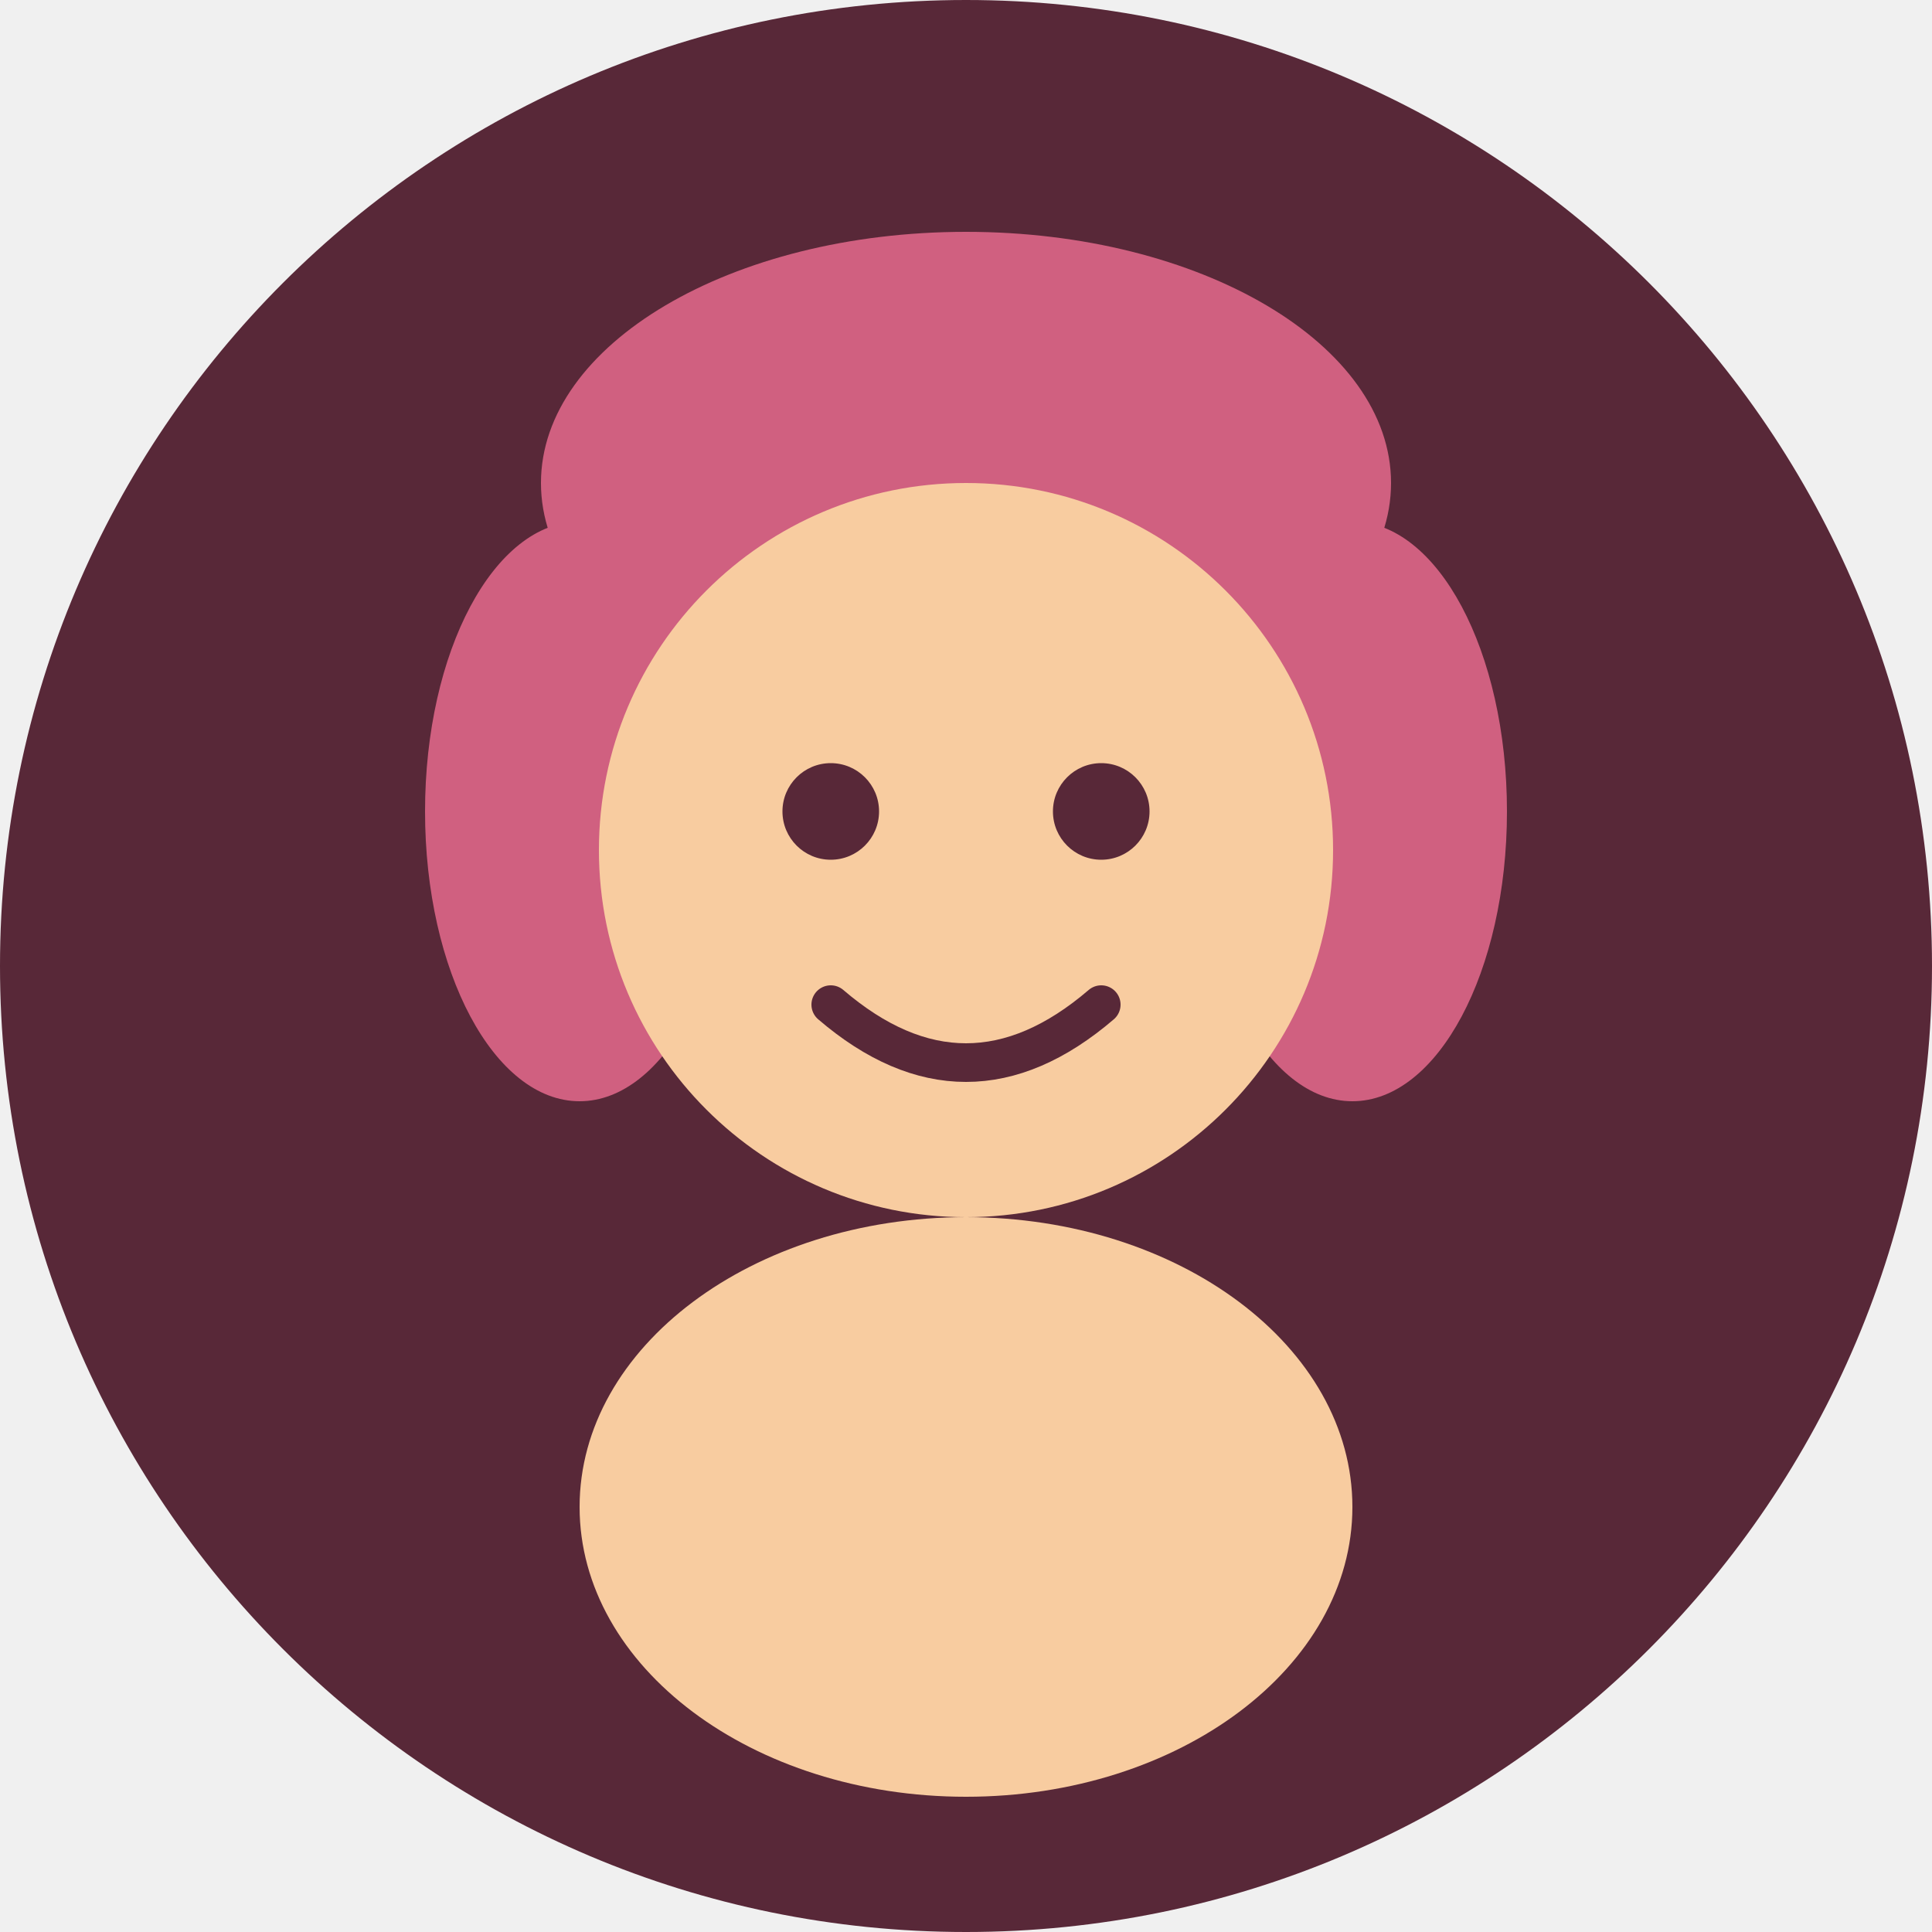
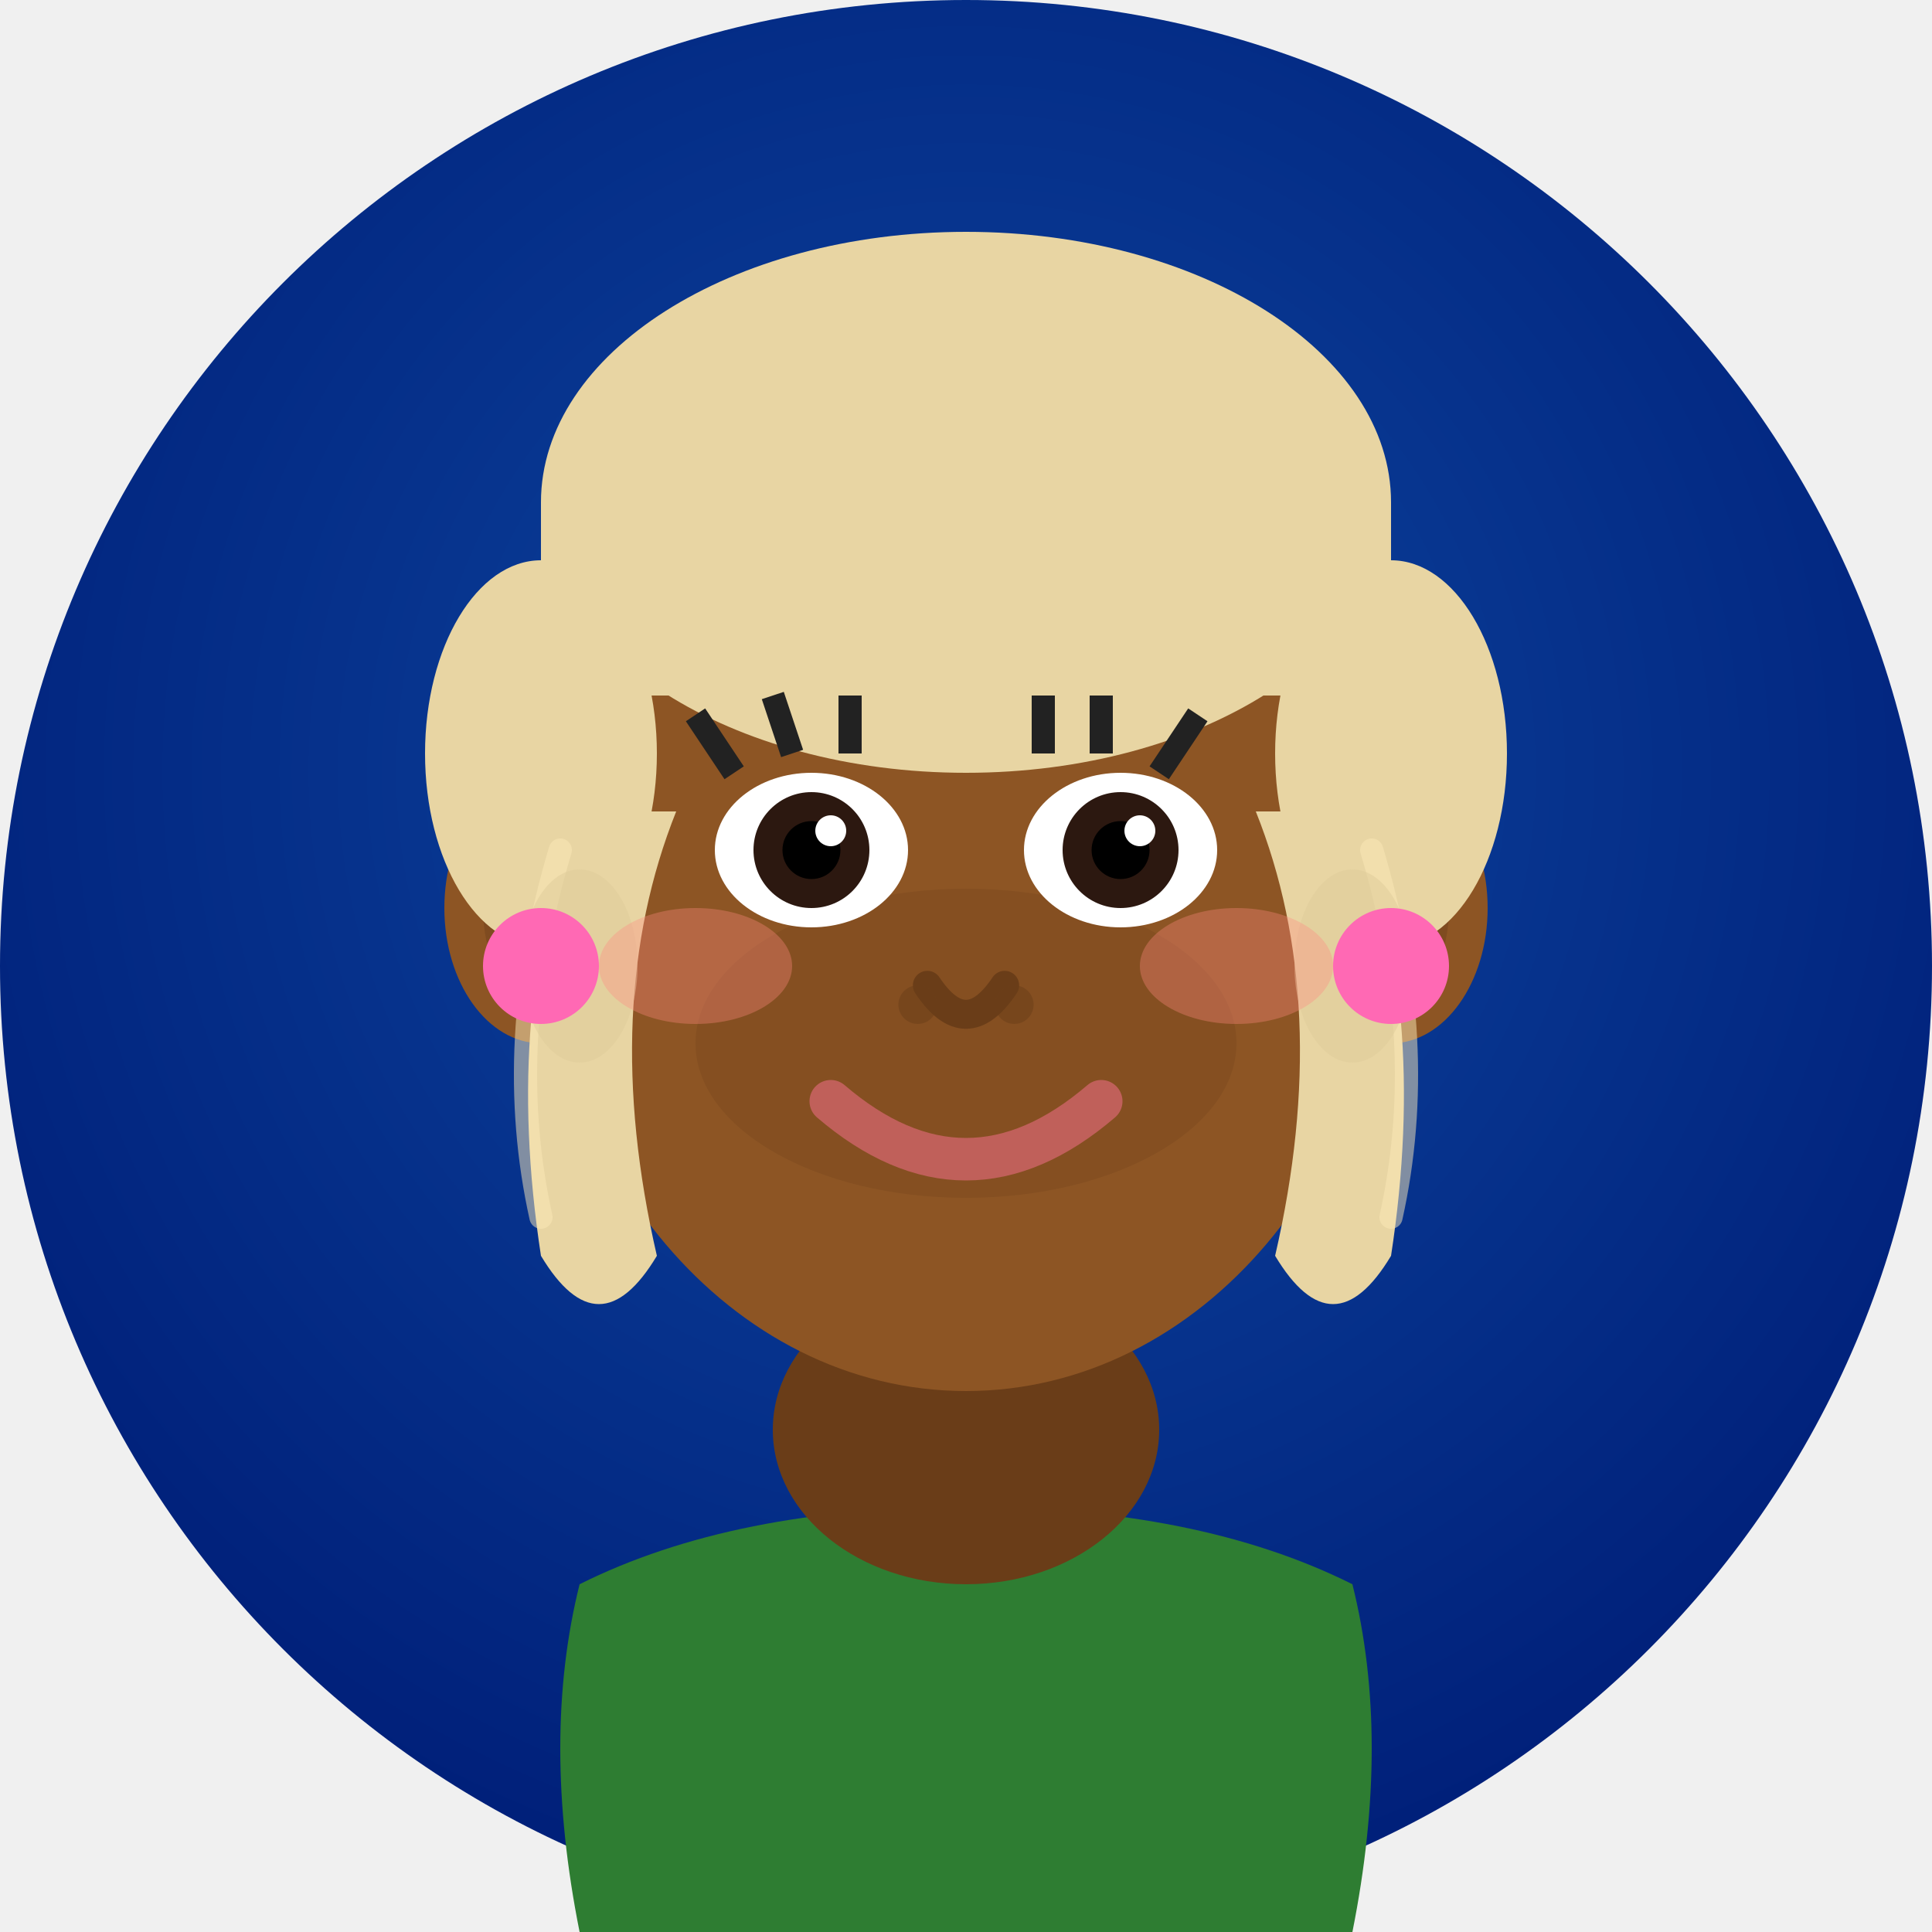
<svg xmlns="http://www.w3.org/2000/svg" viewBox="0 0 100 100">
-   <circle cx="50" cy="50" r="50" fill="#582838" />
-   <ellipse cx="50" cy="25" rx="22" ry="13" fill="#d06080" />
-   <ellipse cx="30" cy="42" rx="8" ry="15" fill="#d06080" />
-   <ellipse cx="70" cy="42" rx="8" ry="15" fill="#d06080" />
-   <circle cx="50" cy="44" r="19" fill="#f8cca0" />
-   <circle cx="43" cy="42" r="2.5" fill="#582838" />
-   <circle cx="57" cy="42" r="2.5" fill="#582838" />
-   <path d="M43 52 Q50 58 57 52" stroke="#582838" stroke-width="2" fill="none" stroke-linecap="round" />
-   <ellipse cx="50" cy="78" rx="20" ry="15" fill="#f8cca0" />
+   <defs>
+     <radialGradient id="bg" cx="50%" cy="40%" r="60%">
+       <stop offset="0%" stop-color="#0d47a1" stop-opacity="1" />
+       <stop offset="100%" stop-color="#001f79" stop-opacity="1" />
+     </radialGradient>
+   </defs>
+   <circle cx="50" cy="50" r="50" fill="url(#bg)" />
+   <path d="M30 82 Q28 90 30 100 L70 100 Q72 90 70 82 Q62 78 50 78 Q38 78 30 82Z" fill="#2e7d32" />
+   <ellipse cx="50" cy="74" rx="10" ry="8" fill="#6A3D18" />
+   <ellipse cx="50" cy="46" rx="22" ry="26" fill="#8D5524" />
+   <ellipse cx="28" cy="47" rx="5" ry="7" fill="#8D5524" />
+   <ellipse cx="28" cy="47" rx="3" ry="5" fill="#6A3D18" opacity="0.4" />
+   <ellipse cx="72" cy="47" rx="5" ry="7" fill="#8D5524" />
+   <ellipse cx="72" cy="47" rx="3" ry="5" fill="#6A3D18" opacity="0.4" />
+   <ellipse cx="50" cy="54" rx="14" ry="8" fill="#6A3D18" opacity="0.25" />
+   <ellipse cx="42" cy="44" rx="5" ry="4" fill="#fff" />
+   <ellipse cx="58" cy="44" rx="5" ry="4" fill="#fff" />
+   <circle cx="42" cy="44" r="3" fill="#2c1810" />
+   <circle cx="58" cy="44" r="3" fill="#2c1810" />
+   <circle cx="42" cy="44" r="1.5" fill="#000" />
+   <circle cx="58" cy="44" r="1.5" fill="#000" />
+   <circle cx="43" cy="43" r="0.8" fill="#fff" />
+   <circle cx="59" cy="43" r="0.8" fill="#fff" />
+   <path d="M48 51 Q50 54 52 51" fill="none" stroke="#6A3D18" stroke-width="1.5" stroke-linecap="round" />
+   <circle cx="47.5" cy="52" r="1" fill="#6A3D18" opacity="0.5" />
+   <circle cx="52.5" cy="52" r="1" fill="#6A3D18" opacity="0.5" />
+   <ellipse cx="50" cy="26" rx="22" ry="14" fill="#e8d5a3" />
+   <rect x="28" y="26" width="44" height="10" fill="#e8d5a3" />
+   <ellipse cx="28" cy="39" rx="6" ry="10" fill="#e8d5a3" />
+   <ellipse cx="72" cy="39" rx="6" ry="10" fill="#e8d5a3" />
+   <path d="M30 42 Q26 52 28 65 Q31 70 34 65 Q31 52 35 42Z" fill="#e8d5a3" />
+   <path d="M70 42 Q74 52 72 65 Q69 70 66 65 Q69 52 65 42Z" fill="#e8d5a3" />
+   <path d="M29 44 Q26 54 28 63" fill="none" stroke="#fce9b7" stroke-width="1.2" stroke-linecap="round" opacity="0.5" />
+   <path d="M71 44 Q74 54 72 63" fill="none" stroke="#fce9b7" stroke-width="1.2" stroke-linecap="round" opacity="0.5" />
+   <ellipse cx="30" cy="50" rx="3" ry="5" fill="#decb99" opacity="0.5" />
+   <ellipse cx="70" cy="50" rx="3" ry="5" fill="#decb99" opacity="0.5" />
+   <path d="M43 57 Q50 63 57 57" fill="none" stroke="#c0605a" stroke-width="2.2" stroke-linecap="round" />
+   <line x1="38" y1="40" x2="36" y2="37" stroke="#222" stroke-width="1.2" />
+   <line x1="41" y1="39" x2="40" y2="36" stroke="#222" stroke-width="1.2" />
+   <line x1="44" y1="39" x2="44" y2="36" stroke="#222" stroke-width="1.2" />
+   <line x1="54" y1="39" x2="54" y2="36" stroke="#222" stroke-width="1.2" />
+   <line x1="57" y1="39" x2="57" y2="36" stroke="#222" stroke-width="1.2" />
+   <line x1="60" y1="40" x2="62" y2="37" stroke="#222" stroke-width="1.2" />
+   <ellipse cx="36" cy="50" rx="5" ry="3" fill="#ff8a80" opacity="0.35" />
+   <ellipse cx="64" cy="50" rx="5" ry="3" fill="#ff8a80" opacity="0.35" />
+   <circle cx="28" cy="50" r="3" fill="#ff69b4" />
+   <circle cx="72" cy="50" r="3" fill="#ff69b4" />
</svg>
